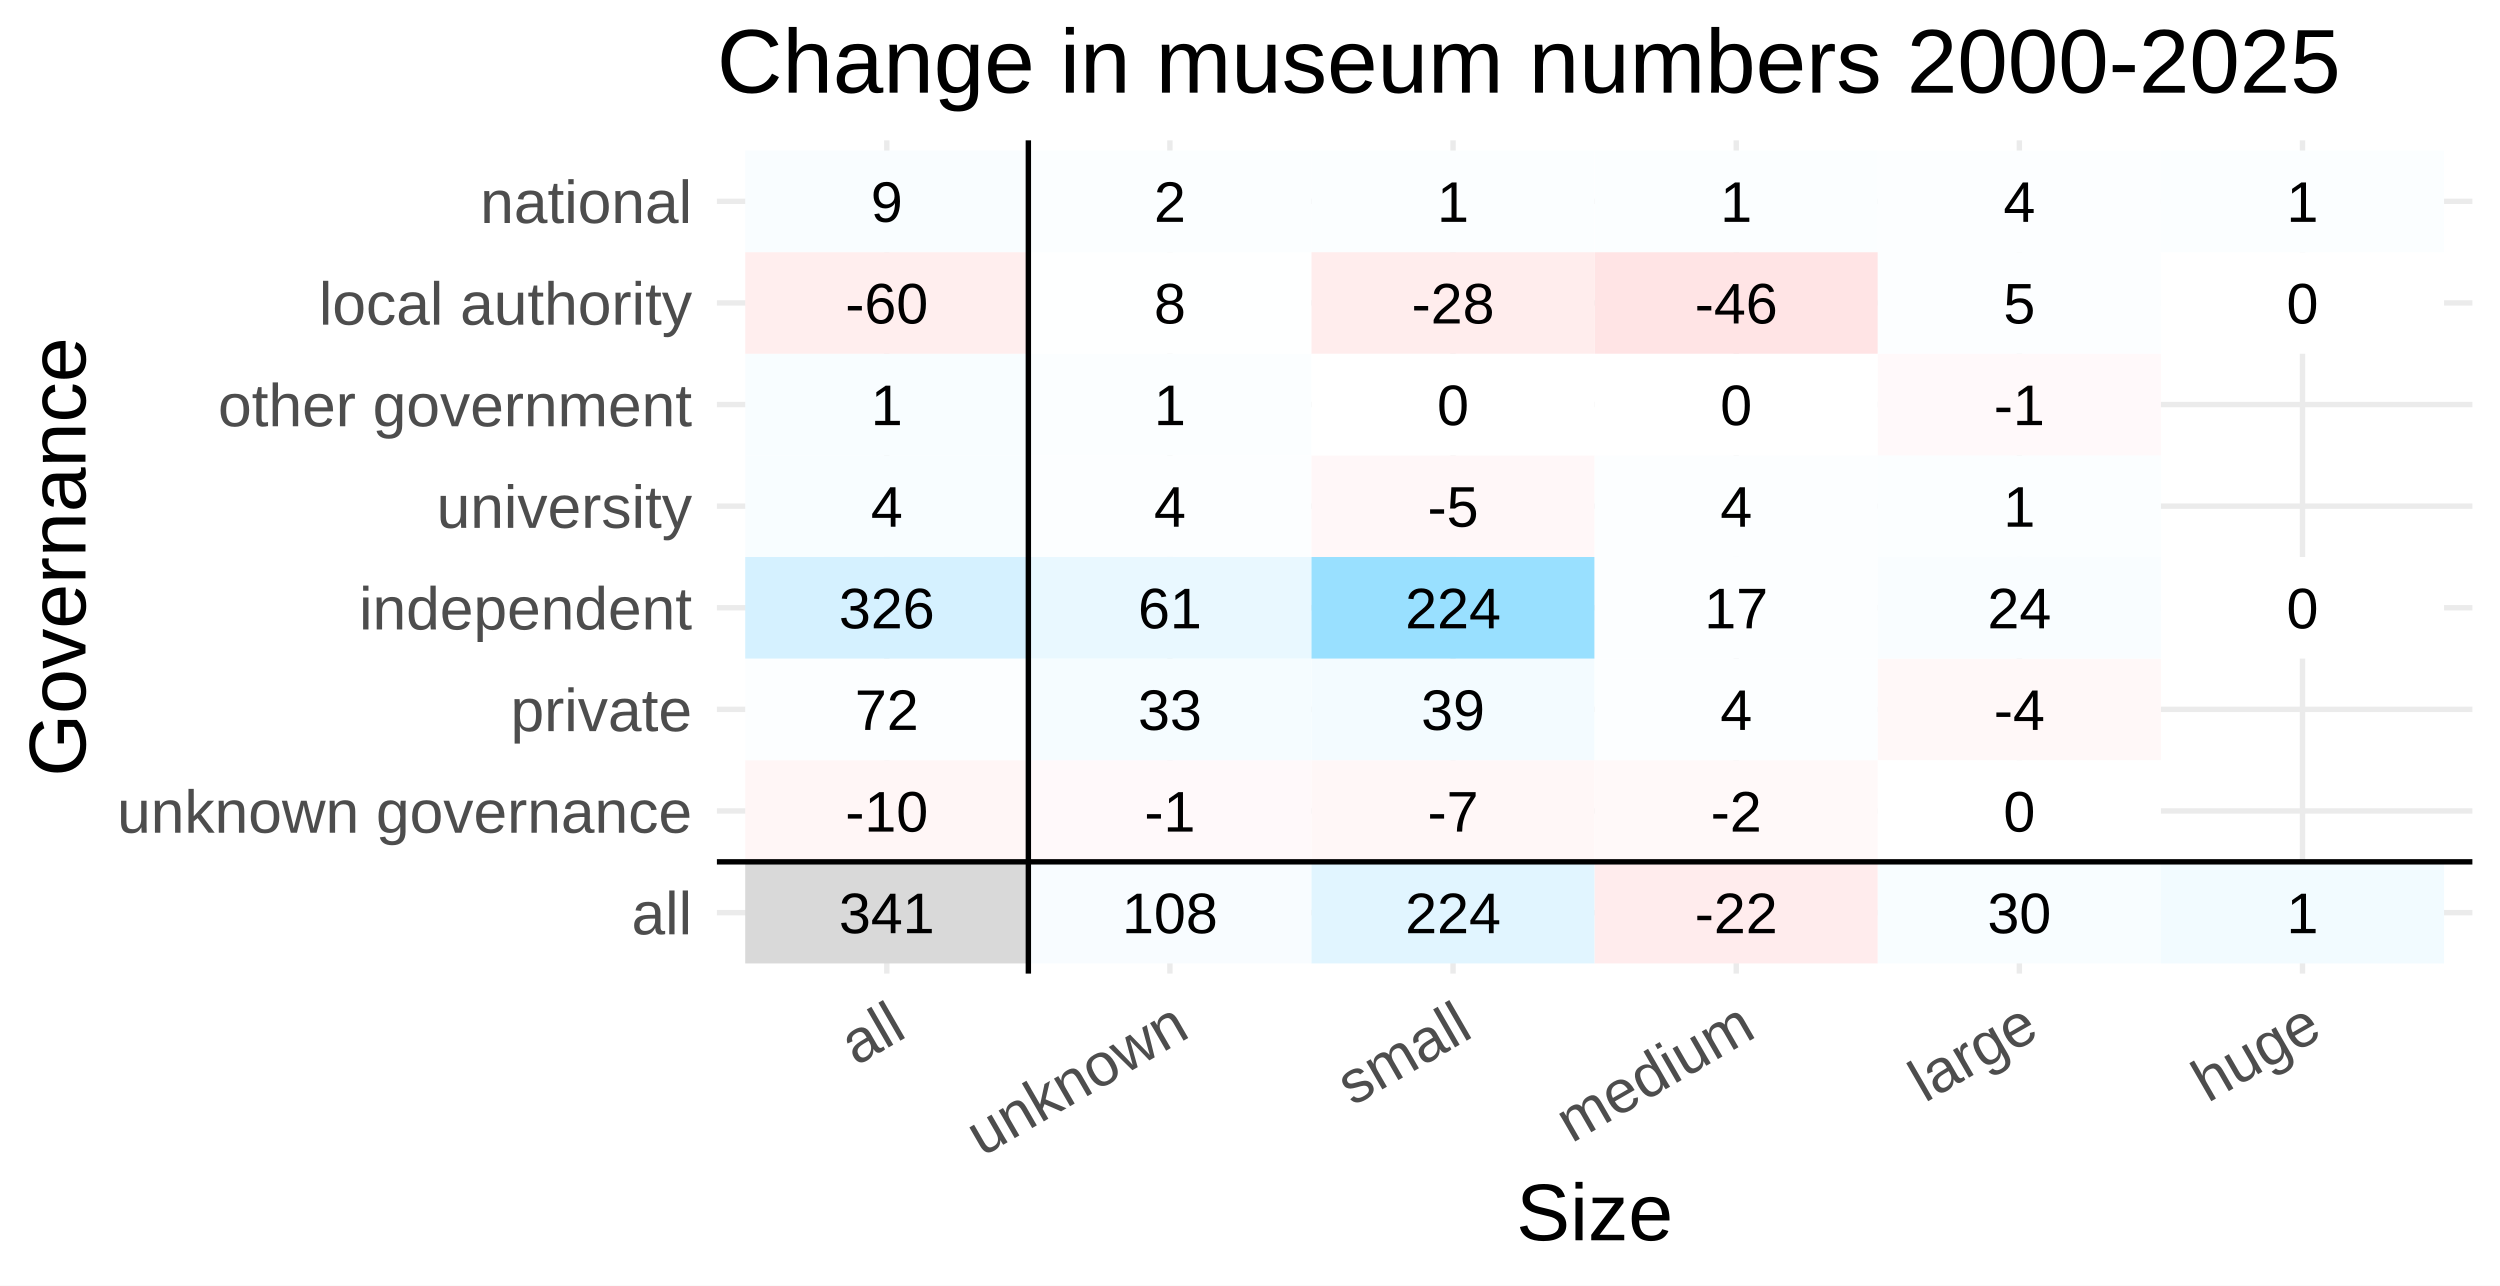
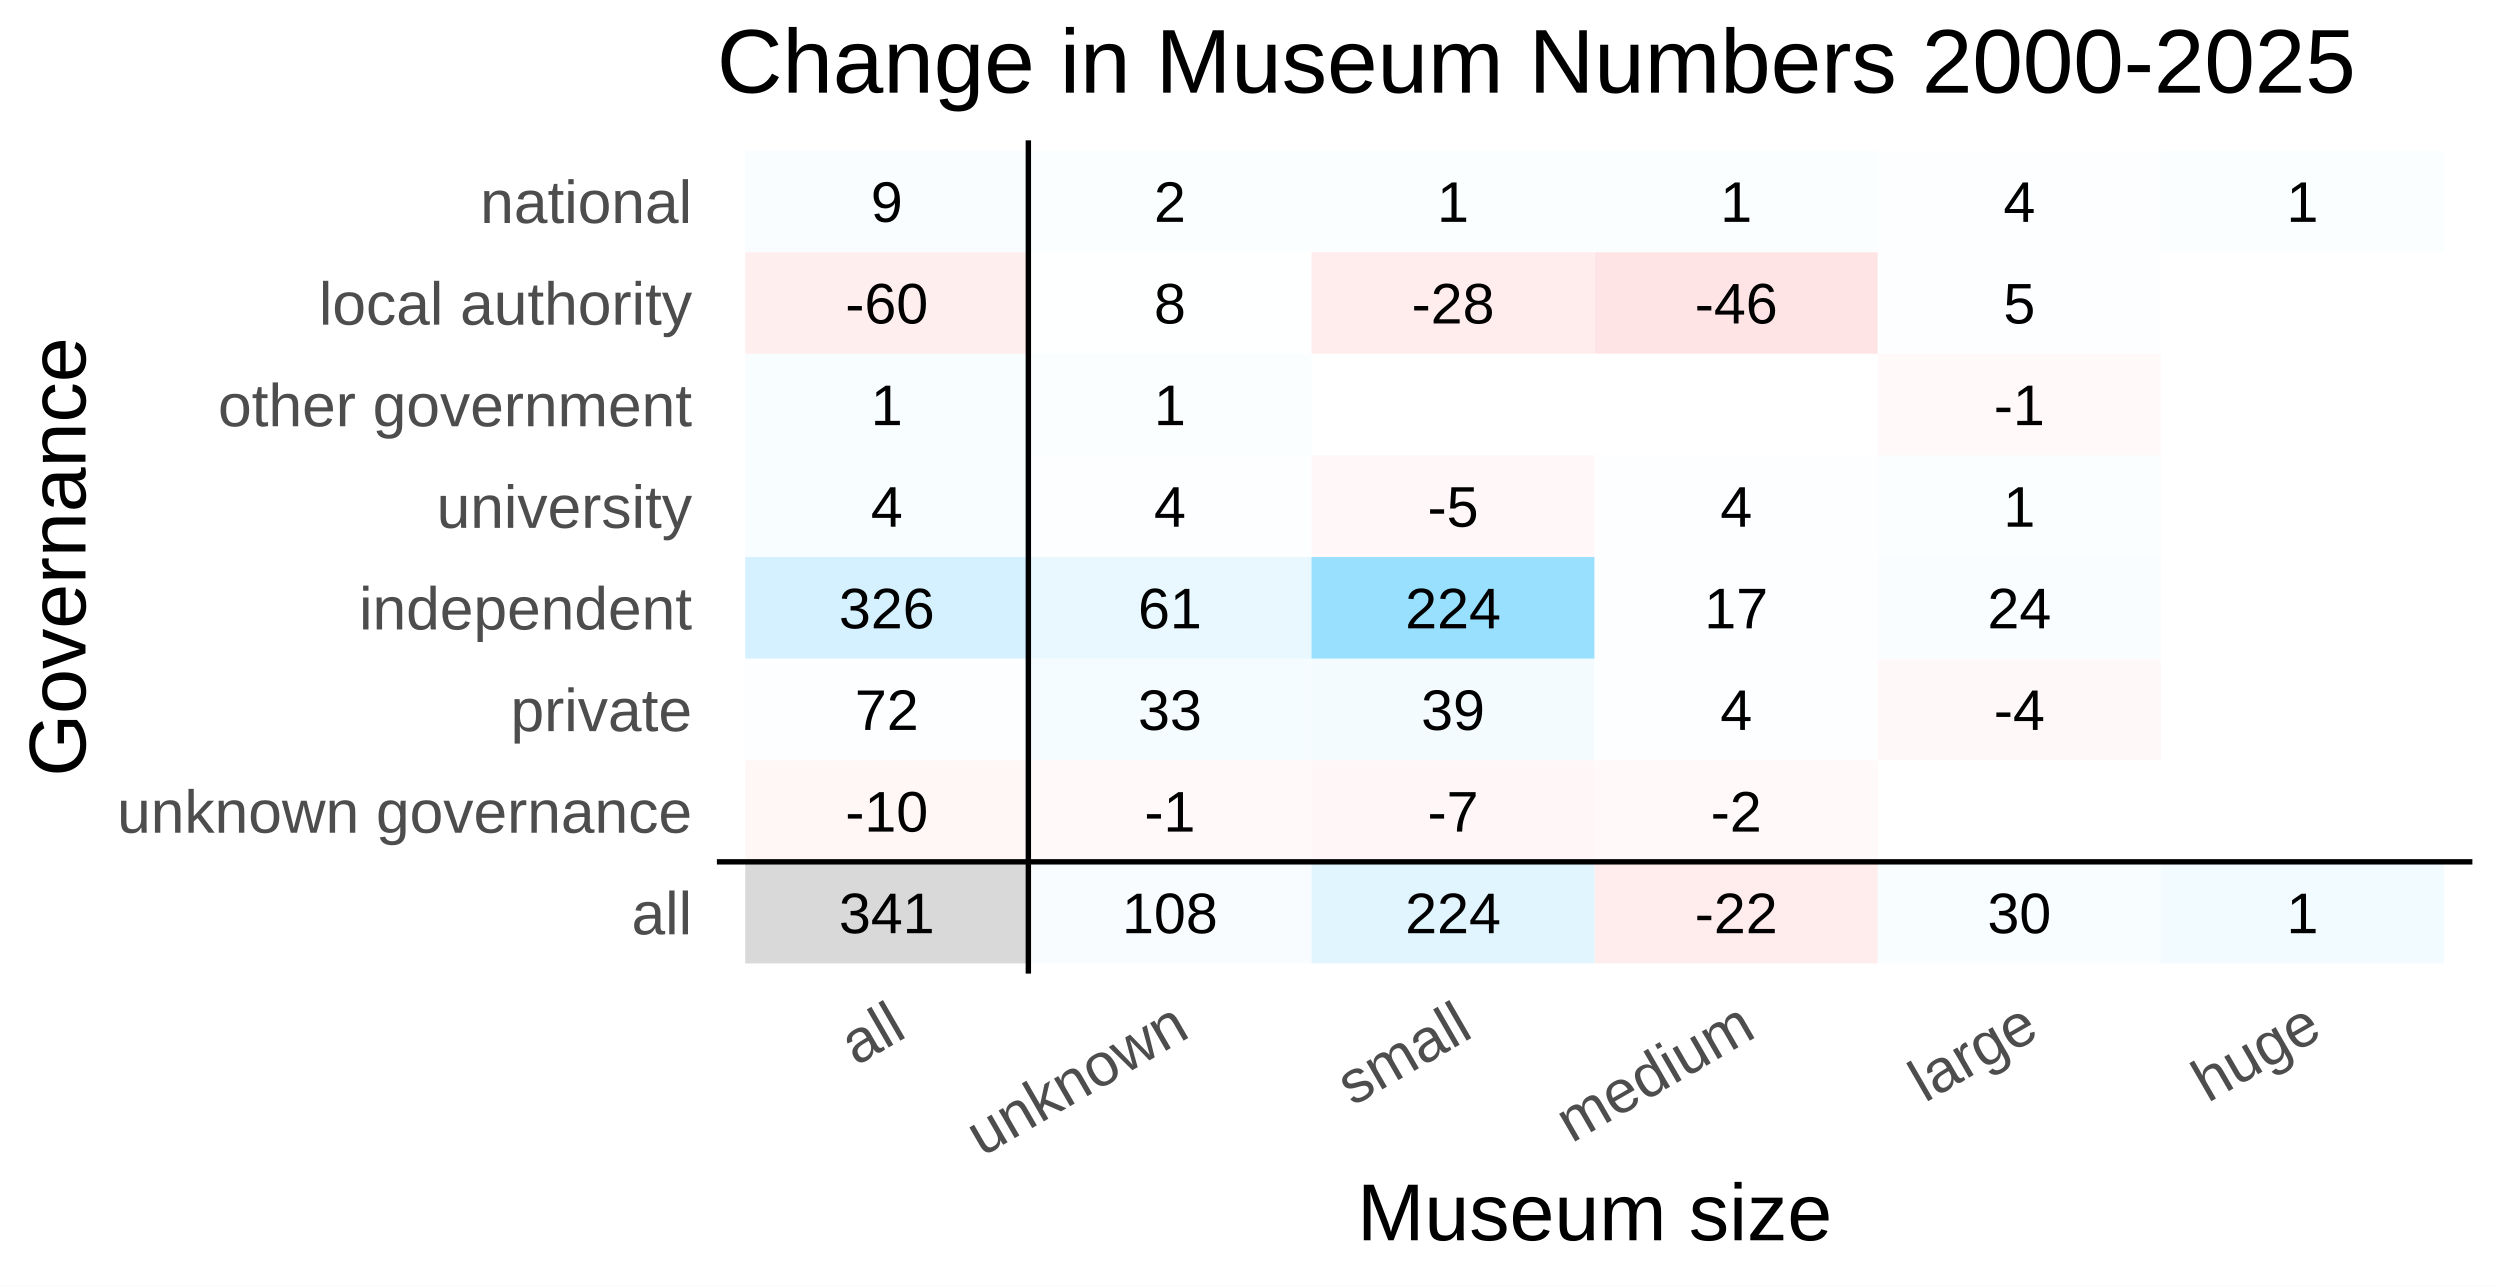
<svg xmlns="http://www.w3.org/2000/svg" class="svglite" width="496.06pt" height="255.12pt" viewBox="0 0 496.06 255.12">
  <defs>
    <style type="text/css">
    .svglite line, .svglite polyline, .svglite polygon, .svglite path, .svglite rect, .svglite circle {
      fill: none;
      stroke: #000000;
      stroke-linecap: round;
      stroke-linejoin: round;
      stroke-miterlimit: 10.00;
    }
    .svglite text {
      white-space: pre;
    }
  </style>
  </defs>
  <rect width="100%" height="100%" style="stroke: none; fill: #FFFFFF;" />
  <defs>
    <clipPath id="cpMC4wMHw0OTYuMDZ8MC4wMHwyNTUuMTI=">
      <rect x="0.00" y="0.00" width="496.06" height="255.12" />
    </clipPath>
  </defs>
  <g clip-path="url(#cpMC4wMHw0OTYuMDZ8MC4wMHwyNTUuMTI=)">
</g>
  <defs>
    <clipPath id="cpMTQyLjI1fDQ5MC41OHwyNy44NXwxOTMuMTg=">
      <rect x="142.25" y="27.85" width="348.34" height="165.33" />
    </clipPath>
  </defs>
  <g clip-path="url(#cpMTQyLjI1fDQ5MC41OHwyNy44NXwxOTMuMTg=)">
-     <polyline points="142.25,181.09 490.58,181.09 " style="stroke-width: 1.07; stroke: #EBEBEB; stroke-linecap: butt;" />
-     <polyline points="142.25,160.92 490.58,160.92 " style="stroke-width: 1.07; stroke: #EBEBEB; stroke-linecap: butt;" />
-     <polyline points="142.25,140.76 490.58,140.76 " style="stroke-width: 1.07; stroke: #EBEBEB; stroke-linecap: butt;" />
-     <polyline points="142.25,120.60 490.58,120.60 " style="stroke-width: 1.07; stroke: #EBEBEB; stroke-linecap: butt;" />
-     <polyline points="142.25,100.44 490.58,100.44 " style="stroke-width: 1.07; stroke: #EBEBEB; stroke-linecap: butt;" />
-     <polyline points="142.25,80.27 490.58,80.27 " style="stroke-width: 1.07; stroke: #EBEBEB; stroke-linecap: butt;" />
-     <polyline points="142.25,60.11 490.58,60.11 " style="stroke-width: 1.07; stroke: #EBEBEB; stroke-linecap: butt;" />
-     <polyline points="142.25,39.95 490.58,39.95 " style="stroke-width: 1.07; stroke: #EBEBEB; stroke-linecap: butt;" />
-     <polyline points="175.96,193.18 175.96,27.85 " style="stroke-width: 1.07; stroke: #EBEBEB; stroke-linecap: butt;" />
-     <polyline points="232.14,193.18 232.14,27.85 " style="stroke-width: 1.07; stroke: #EBEBEB; stroke-linecap: butt;" />
-     <polyline points="288.32,193.18 288.32,27.85 " style="stroke-width: 1.07; stroke: #EBEBEB; stroke-linecap: butt;" />
-     <polyline points="344.51,193.18 344.51,27.85 " style="stroke-width: 1.07; stroke: #EBEBEB; stroke-linecap: butt;" />
-     <polyline points="400.69,193.18 400.69,27.85 " style="stroke-width: 1.07; stroke: #EBEBEB; stroke-linecap: butt;" />
-     <polyline points="456.87,193.18 456.87,27.85 " style="stroke-width: 1.07; stroke: #EBEBEB; stroke-linecap: butt;" />
    <rect x="204.05" y="150.84" width="56.18" height="20.16" style="stroke-width: 0.21; stroke: none; stroke-linecap: butt; stroke-linejoin: miter; fill: #FFF9FA;" />
    <rect x="204.05" y="130.68" width="56.18" height="20.16" style="stroke-width: 0.21; stroke: none; stroke-linecap: butt; stroke-linejoin: miter; fill: #F5FCFF;" />
    <rect x="204.05" y="110.52" width="56.18" height="20.16" style="stroke-width: 0.21; stroke: none; stroke-linecap: butt; stroke-linejoin: miter; fill: #E9F8FF;" />
    <rect x="204.05" y="90.35" width="56.18" height="20.16" style="stroke-width: 0.21; stroke: none; stroke-linecap: butt; stroke-linejoin: miter; fill: #FCFEFF;" />
    <rect x="204.05" y="70.19" width="56.18" height="20.16" style="stroke-width: 0.21; stroke: none; stroke-linecap: butt; stroke-linejoin: miter; fill: #FBFEFF;" />
    <rect x="204.05" y="50.03" width="56.18" height="20.16" style="stroke-width: 0.21; stroke: none; stroke-linecap: butt; stroke-linejoin: miter; fill: #FEFFFF;" />
    <rect x="204.05" y="29.87" width="56.18" height="20.16" style="stroke-width: 0.21; stroke: none; stroke-linecap: butt; stroke-linejoin: miter; fill: #FBFEFF;" />
    <rect x="260.23" y="150.84" width="56.18" height="20.16" style="stroke-width: 0.21; stroke: none; stroke-linecap: butt; stroke-linejoin: miter; fill: #FFF7F7;" />
    <rect x="260.23" y="130.68" width="56.18" height="20.16" style="stroke-width: 0.21; stroke: none; stroke-linecap: butt; stroke-linejoin: miter; fill: #F3FBFF;" />
    <rect x="260.23" y="110.52" width="56.18" height="20.16" style="stroke-width: 0.21; stroke: none; stroke-linecap: butt; stroke-linejoin: miter; fill: #99E0FF;" />
    <rect x="260.23" y="90.35" width="56.18" height="20.16" style="stroke-width: 0.21; stroke: none; stroke-linecap: butt; stroke-linejoin: miter; fill: #FFF7F8;" />
-     <rect x="260.23" y="70.19" width="56.18" height="20.16" style="stroke-width: 0.21; stroke: none; stroke-linecap: butt; stroke-linejoin: miter; fill: #FFFFFF;" />
    <rect x="260.23" y="50.03" width="56.18" height="20.16" style="stroke-width: 0.21; stroke: none; stroke-linecap: butt; stroke-linejoin: miter; fill: #FFEDED;" />
    <rect x="260.23" y="29.87" width="56.18" height="20.16" style="stroke-width: 0.21; stroke: none; stroke-linecap: butt; stroke-linejoin: miter; fill: #FBFEFF;" />
    <rect x="316.42" y="150.84" width="56.18" height="20.16" style="stroke-width: 0.21; stroke: none; stroke-linecap: butt; stroke-linejoin: miter; fill: #FFF9F9;" />
    <rect x="316.42" y="130.68" width="56.18" height="20.16" style="stroke-width: 0.21; stroke: none; stroke-linecap: butt; stroke-linejoin: miter; fill: #FCFEFF;" />
    <rect x="316.42" y="110.52" width="56.18" height="20.16" style="stroke-width: 0.21; stroke: none; stroke-linecap: butt; stroke-linejoin: miter; fill: #FCFEFF;" />
    <rect x="316.42" y="90.35" width="56.18" height="20.16" style="stroke-width: 0.21; stroke: none; stroke-linecap: butt; stroke-linejoin: miter; fill: #FCFEFF;" />
-     <rect x="316.42" y="70.19" width="56.18" height="20.16" style="stroke-width: 0.21; stroke: none; stroke-linecap: butt; stroke-linejoin: miter; fill: #FFFFFF;" />
    <rect x="316.42" y="50.03" width="56.18" height="20.16" style="stroke-width: 0.21; stroke: none; stroke-linecap: butt; stroke-linejoin: miter; fill: #FFE4E5;" />
    <rect x="316.42" y="29.87" width="56.18" height="20.16" style="stroke-width: 0.21; stroke: none; stroke-linecap: butt; stroke-linejoin: miter; fill: #FBFEFF;" />
-     <rect x="372.60" y="150.84" width="56.18" height="20.16" style="stroke-width: 0.21; stroke: none; stroke-linecap: butt; stroke-linejoin: miter; fill: #FFFFFF;" />
    <rect x="372.60" y="130.68" width="56.18" height="20.16" style="stroke-width: 0.21; stroke: none; stroke-linecap: butt; stroke-linejoin: miter; fill: #FFF8F8;" />
    <rect x="372.60" y="110.52" width="56.18" height="20.16" style="stroke-width: 0.21; stroke: none; stroke-linecap: butt; stroke-linejoin: miter; fill: #F9FDFF;" />
    <rect x="372.60" y="90.35" width="56.18" height="20.16" style="stroke-width: 0.21; stroke: none; stroke-linecap: butt; stroke-linejoin: miter; fill: #FBFEFF;" />
    <rect x="372.60" y="70.19" width="56.18" height="20.16" style="stroke-width: 0.21; stroke: none; stroke-linecap: butt; stroke-linejoin: miter; fill: #FFF9FA;" />
    <rect x="372.60" y="50.03" width="56.18" height="20.16" style="stroke-width: 0.21; stroke: none; stroke-linecap: butt; stroke-linejoin: miter; fill: #FCFEFF;" />
    <rect x="372.60" y="29.87" width="56.18" height="20.16" style="stroke-width: 0.21; stroke: none; stroke-linecap: butt; stroke-linejoin: miter; fill: #FCFEFF;" />
-     <rect x="428.78" y="110.52" width="56.18" height="20.16" style="stroke-width: 0.21; stroke: none; stroke-linecap: butt; stroke-linejoin: miter; fill: #FFFFFF;" />
-     <rect x="428.78" y="50.03" width="56.18" height="20.16" style="stroke-width: 0.21; stroke: none; stroke-linecap: butt; stroke-linejoin: miter; fill: #FFFFFF;" />
    <rect x="428.78" y="29.87" width="56.18" height="20.16" style="stroke-width: 0.21; stroke: none; stroke-linecap: butt; stroke-linejoin: miter; fill: #FBFEFF;" />
    <rect x="204.05" y="171.01" width="56.18" height="20.16" style="stroke-width: 0.21; stroke: none; stroke-linecap: butt; stroke-linejoin: miter; fill: #F8FCFF;" />
    <rect x="260.23" y="171.01" width="56.18" height="20.16" style="stroke-width: 0.21; stroke: none; stroke-linecap: butt; stroke-linejoin: miter; fill: #E1F5FF;" />
    <rect x="316.42" y="171.01" width="56.18" height="20.16" style="stroke-width: 0.21; stroke: none; stroke-linecap: butt; stroke-linejoin: miter; fill: #FFECED;" />
    <rect x="372.60" y="171.01" width="56.18" height="20.16" style="stroke-width: 0.21; stroke: none; stroke-linecap: butt; stroke-linejoin: miter; fill: #F8FDFF;" />
    <rect x="428.78" y="171.01" width="56.18" height="20.16" style="stroke-width: 0.21; stroke: none; stroke-linecap: butt; stroke-linejoin: miter; fill: #F2FBFF;" />
    <rect x="147.87" y="150.84" width="56.18" height="20.16" style="stroke-width: 0.21; stroke: none; stroke-linecap: butt; stroke-linejoin: miter; fill: #FFF6F6;" />
    <rect x="147.87" y="130.68" width="56.18" height="20.16" style="stroke-width: 0.21; stroke: none; stroke-linecap: butt; stroke-linejoin: miter; fill: #FCFEFF;" />
    <rect x="147.87" y="110.52" width="56.18" height="20.16" style="stroke-width: 0.21; stroke: none; stroke-linecap: butt; stroke-linejoin: miter; fill: #D5F1FF;" />
    <rect x="147.87" y="90.35" width="56.18" height="20.16" style="stroke-width: 0.21; stroke: none; stroke-linecap: butt; stroke-linejoin: miter; fill: #F8FDFF;" />
    <rect x="147.87" y="70.19" width="56.18" height="20.16" style="stroke-width: 0.21; stroke: none; stroke-linecap: butt; stroke-linejoin: miter; fill: #F8FDFF;" />
    <rect x="147.87" y="50.03" width="56.18" height="20.16" style="stroke-width: 0.21; stroke: none; stroke-linecap: butt; stroke-linejoin: miter; fill: #FFEEEE;" />
    <rect x="147.87" y="29.87" width="56.18" height="20.16" style="stroke-width: 0.21; stroke: none; stroke-linecap: butt; stroke-linejoin: miter; fill: #F9FDFF;" />
    <rect x="147.87" y="171.01" width="56.18" height="20.16" style="stroke-width: 0.21; stroke: none; stroke-linecap: butt; stroke-linejoin: miter; fill: #D9D9D9;" />
    <text x="232.14" y="165.01" text-anchor="middle" style="font-size: 11.38px; font-family: &quot;Arial&quot;;" textLength="10.12px" lengthAdjust="spacingAndGlyphs">-1</text>
    <text x="232.14" y="144.84" text-anchor="middle" style="font-size: 11.38px; font-family: &quot;Arial&quot;;" textLength="12.66px" lengthAdjust="spacingAndGlyphs">33</text>
    <text x="232.14" y="124.68" text-anchor="middle" style="font-size: 11.38px; font-family: &quot;Arial&quot;;" textLength="12.66px" lengthAdjust="spacingAndGlyphs">61</text>
    <text x="232.14" y="104.52" text-anchor="middle" style="font-size: 11.38px; font-family: &quot;Arial&quot;;" textLength="6.33px" lengthAdjust="spacingAndGlyphs">4</text>
    <text x="232.14" y="84.36" text-anchor="middle" style="font-size: 11.38px; font-family: &quot;Arial&quot;;" textLength="6.33px" lengthAdjust="spacingAndGlyphs">1</text>
    <text x="232.14" y="64.19" text-anchor="middle" style="font-size: 11.38px; font-family: &quot;Arial&quot;;" textLength="6.33px" lengthAdjust="spacingAndGlyphs">8</text>
    <text x="232.14" y="44.03" text-anchor="middle" style="font-size: 11.38px; font-family: &quot;Arial&quot;;" textLength="6.33px" lengthAdjust="spacingAndGlyphs">2</text>
    <text x="288.32" y="165.01" text-anchor="middle" style="font-size: 11.38px; font-family: &quot;Arial&quot;;" textLength="10.12px" lengthAdjust="spacingAndGlyphs">-7</text>
    <text x="288.32" y="144.84" text-anchor="middle" style="font-size: 11.38px; font-family: &quot;Arial&quot;;" textLength="12.66px" lengthAdjust="spacingAndGlyphs">39</text>
    <text x="288.32" y="124.68" text-anchor="middle" style="font-size: 11.38px; font-family: &quot;Arial&quot;;" textLength="18.99px" lengthAdjust="spacingAndGlyphs">224</text>
    <text x="288.32" y="104.52" text-anchor="middle" style="font-size: 11.38px; font-family: &quot;Arial&quot;;" textLength="10.12px" lengthAdjust="spacingAndGlyphs">-5</text>
-     <text x="288.32" y="84.36" text-anchor="middle" style="font-size: 11.38px; font-family: &quot;Arial&quot;;" textLength="6.33px" lengthAdjust="spacingAndGlyphs">0</text>
    <text x="288.32" y="64.19" text-anchor="middle" style="font-size: 11.38px; font-family: &quot;Arial&quot;;" textLength="16.44px" lengthAdjust="spacingAndGlyphs">-28</text>
    <text x="288.32" y="44.03" text-anchor="middle" style="font-size: 11.38px; font-family: &quot;Arial&quot;;" textLength="6.33px" lengthAdjust="spacingAndGlyphs">1</text>
    <text x="344.51" y="165.01" text-anchor="middle" style="font-size: 11.38px; font-family: &quot;Arial&quot;;" textLength="10.12px" lengthAdjust="spacingAndGlyphs">-2</text>
    <text x="344.51" y="144.84" text-anchor="middle" style="font-size: 11.38px; font-family: &quot;Arial&quot;;" textLength="6.33px" lengthAdjust="spacingAndGlyphs">4</text>
    <text x="344.51" y="124.68" text-anchor="middle" style="font-size: 11.38px; font-family: &quot;Arial&quot;;" textLength="12.66px" lengthAdjust="spacingAndGlyphs">17</text>
    <text x="344.51" y="104.52" text-anchor="middle" style="font-size: 11.38px; font-family: &quot;Arial&quot;;" textLength="6.33px" lengthAdjust="spacingAndGlyphs">4</text>
-     <text x="344.51" y="84.36" text-anchor="middle" style="font-size: 11.38px; font-family: &quot;Arial&quot;;" textLength="6.33px" lengthAdjust="spacingAndGlyphs">0</text>
    <text x="344.51" y="64.19" text-anchor="middle" style="font-size: 11.38px; font-family: &quot;Arial&quot;;" textLength="16.44px" lengthAdjust="spacingAndGlyphs">-46</text>
    <text x="344.51" y="44.03" text-anchor="middle" style="font-size: 11.38px; font-family: &quot;Arial&quot;;" textLength="6.33px" lengthAdjust="spacingAndGlyphs">1</text>
-     <text x="400.69" y="165.01" text-anchor="middle" style="font-size: 11.38px; font-family: &quot;Arial&quot;;" textLength="6.33px" lengthAdjust="spacingAndGlyphs">0</text>
    <text x="400.69" y="144.84" text-anchor="middle" style="font-size: 11.38px; font-family: &quot;Arial&quot;;" textLength="10.12px" lengthAdjust="spacingAndGlyphs">-4</text>
    <text x="400.69" y="124.68" text-anchor="middle" style="font-size: 11.38px; font-family: &quot;Arial&quot;;" textLength="12.66px" lengthAdjust="spacingAndGlyphs">24</text>
    <text x="400.69" y="104.52" text-anchor="middle" style="font-size: 11.38px; font-family: &quot;Arial&quot;;" textLength="6.33px" lengthAdjust="spacingAndGlyphs">1</text>
    <text x="400.69" y="84.36" text-anchor="middle" style="font-size: 11.38px; font-family: &quot;Arial&quot;;" textLength="10.12px" lengthAdjust="spacingAndGlyphs">-1</text>
    <text x="400.69" y="64.19" text-anchor="middle" style="font-size: 11.38px; font-family: &quot;Arial&quot;;" textLength="6.33px" lengthAdjust="spacingAndGlyphs">5</text>
    <text x="400.69" y="44.03" text-anchor="middle" style="font-size: 11.38px; font-family: &quot;Arial&quot;;" textLength="6.33px" lengthAdjust="spacingAndGlyphs">4</text>
-     <text x="456.87" y="124.68" text-anchor="middle" style="font-size: 11.38px; font-family: &quot;Arial&quot;;" textLength="6.33px" lengthAdjust="spacingAndGlyphs">0</text>
-     <text x="456.87" y="64.19" text-anchor="middle" style="font-size: 11.38px; font-family: &quot;Arial&quot;;" textLength="6.33px" lengthAdjust="spacingAndGlyphs">0</text>
    <text x="456.87" y="44.03" text-anchor="middle" style="font-size: 11.38px; font-family: &quot;Arial&quot;;" textLength="6.33px" lengthAdjust="spacingAndGlyphs">1</text>
    <text x="232.14" y="185.17" text-anchor="middle" style="font-size: 11.38px; font-family: &quot;Arial&quot;;" textLength="18.99px" lengthAdjust="spacingAndGlyphs">108</text>
    <text x="288.32" y="185.17" text-anchor="middle" style="font-size: 11.38px; font-family: &quot;Arial&quot;;" textLength="18.99px" lengthAdjust="spacingAndGlyphs">224</text>
    <text x="344.51" y="185.17" text-anchor="middle" style="font-size: 11.38px; font-family: &quot;Arial&quot;;" textLength="16.44px" lengthAdjust="spacingAndGlyphs">-22</text>
    <text x="400.69" y="185.17" text-anchor="middle" style="font-size: 11.38px; font-family: &quot;Arial&quot;;" textLength="12.66px" lengthAdjust="spacingAndGlyphs">30</text>
    <text x="456.87" y="185.17" text-anchor="middle" style="font-size: 11.38px; font-family: &quot;Arial&quot;;" textLength="6.33px" lengthAdjust="spacingAndGlyphs">1</text>
    <text x="175.96" y="165.01" text-anchor="middle" style="font-size: 11.38px; font-family: &quot;Arial&quot;;" textLength="16.44px" lengthAdjust="spacingAndGlyphs">-10</text>
    <text x="175.96" y="144.84" text-anchor="middle" style="font-size: 11.38px; font-family: &quot;Arial&quot;;" textLength="12.66px" lengthAdjust="spacingAndGlyphs">72</text>
    <text x="175.96" y="124.68" text-anchor="middle" style="font-size: 11.38px; font-family: &quot;Arial&quot;;" textLength="18.99px" lengthAdjust="spacingAndGlyphs">326</text>
    <text x="175.96" y="104.52" text-anchor="middle" style="font-size: 11.38px; font-family: &quot;Arial&quot;;" textLength="6.33px" lengthAdjust="spacingAndGlyphs">4</text>
    <text x="175.96" y="84.36" text-anchor="middle" style="font-size: 11.38px; font-family: &quot;Arial&quot;;" textLength="6.33px" lengthAdjust="spacingAndGlyphs">1</text>
    <text x="175.96" y="64.19" text-anchor="middle" style="font-size: 11.38px; font-family: &quot;Arial&quot;;" textLength="16.44px" lengthAdjust="spacingAndGlyphs">-60</text>
    <text x="175.96" y="44.03" text-anchor="middle" style="font-size: 11.38px; font-family: &quot;Arial&quot;;" textLength="6.33px" lengthAdjust="spacingAndGlyphs">9</text>
    <text x="175.96" y="185.17" text-anchor="middle" style="font-size: 11.38px; font-family: &quot;Arial&quot;;" textLength="18.99px" lengthAdjust="spacingAndGlyphs">341</text>
    <line x1="142.25" y1="171.01" x2="490.58" y2="171.01" style="stroke-width: 1.07; stroke-linecap: butt;" />
    <line x1="204.05" y1="193.18" x2="204.05" y2="27.85" style="stroke-width: 1.07; stroke-linecap: butt;" />
  </g>
  <g clip-path="url(#cpMC4wMHw0OTYuMDZ8MC4wMHwyNTUuMTI=)">
    <text x="137.32" y="185.39" text-anchor="end" style="font-size: 12.00px;fill: #4D4D4D; font-family: &quot;Arial&quot;;" textLength="12.00px" lengthAdjust="spacingAndGlyphs">all</text>
    <text x="137.32" y="165.23" text-anchor="end" style="font-size: 12.00px;fill: #4D4D4D; font-family: &quot;Arial&quot;;" textLength="114.08px" lengthAdjust="spacingAndGlyphs">unknown governance</text>
    <text x="137.32" y="145.07" text-anchor="end" style="font-size: 12.00px;fill: #4D4D4D; font-family: &quot;Arial&quot;;" textLength="36.01px" lengthAdjust="spacingAndGlyphs">private</text>
    <text x="137.32" y="124.90" text-anchor="end" style="font-size: 12.00px;fill: #4D4D4D; font-family: &quot;Arial&quot;;" textLength="66.07px" lengthAdjust="spacingAndGlyphs">independent</text>
    <text x="137.32" y="104.74" text-anchor="end" style="font-size: 12.00px;fill: #4D4D4D; font-family: &quot;Arial&quot;;" textLength="50.67px" lengthAdjust="spacingAndGlyphs">university</text>
    <text x="137.32" y="84.58" text-anchor="end" style="font-size: 12.00px;fill: #4D4D4D; font-family: &quot;Arial&quot;;" textLength="94.05px" lengthAdjust="spacingAndGlyphs">other government</text>
    <text x="137.32" y="64.42" text-anchor="end" style="font-size: 12.00px;fill: #4D4D4D; font-family: &quot;Arial&quot;;" textLength="74.03px" lengthAdjust="spacingAndGlyphs">local authority</text>
    <text x="137.32" y="44.25" text-anchor="end" style="font-size: 12.00px;fill: #4D4D4D; font-family: &quot;Arial&quot;;" textLength="42.03px" lengthAdjust="spacingAndGlyphs">national</text>
    <text transform="translate(180.26,205.57) rotate(-30)" text-anchor="end" style="font-size: 12.00px;fill: #4D4D4D; font-family: &quot;Arial&quot;;" textLength="12.00px" lengthAdjust="spacingAndGlyphs">all</text>
    <text transform="translate(236.45,205.57) rotate(-30)" text-anchor="end" style="font-size: 12.00px;fill: #4D4D4D; font-family: &quot;Arial&quot;;" textLength="48.04px" lengthAdjust="spacingAndGlyphs">unknown</text>
    <text transform="translate(292.63,205.57) rotate(-30)" text-anchor="end" style="font-size: 12.00px;fill: #4D4D4D; font-family: &quot;Arial&quot;;" textLength="27.99px" lengthAdjust="spacingAndGlyphs">small</text>
    <text transform="translate(348.81,205.57) rotate(-30)" text-anchor="end" style="font-size: 12.00px;fill: #4D4D4D; font-family: &quot;Arial&quot;;" textLength="42.67px" lengthAdjust="spacingAndGlyphs">medium</text>
    <text transform="translate(405.00,205.57) rotate(-30)" text-anchor="end" style="font-size: 12.00px;fill: #4D4D4D; font-family: &quot;Arial&quot;;" textLength="26.68px" lengthAdjust="spacingAndGlyphs">large</text>
    <text transform="translate(461.18,205.57) rotate(-30)" text-anchor="end" style="font-size: 12.00px;fill: #4D4D4D; font-family: &quot;Arial&quot;;" textLength="26.70px" lengthAdjust="spacingAndGlyphs">huge</text>
-     <text x="316.42" y="246.10" text-anchor="middle" style="font-size: 16.00px; font-family: &quot;Arial&quot;;" textLength="31.13px" lengthAdjust="spacingAndGlyphs">Size</text>
+     <text x="316.42" y="246.10" text-anchor="middle" style="font-size: 16.00px; font-family: &quot;Arial&quot;;" textLength="94.25px" lengthAdjust="spacingAndGlyphs">Museum size</text>
    <text transform="translate(16.96,110.52) rotate(-90)" text-anchor="middle" style="font-size: 16.00px; font-family: &quot;Arial&quot;;" textLength="87.17px" lengthAdjust="spacingAndGlyphs">Governance</text>
-     <text x="142.25" y="18.39" style="font-size: 18.00px; font-family: &quot;Arial&quot;;" textLength="322.16px" lengthAdjust="spacingAndGlyphs">Change in museum numbers 2000-2025</text>
+     <text x="142.25" y="18.39" style="font-size: 18.00px; font-family: &quot;Arial&quot;;" textLength="325.15px" lengthAdjust="spacingAndGlyphs">Change in Museum Numbers 2000-2025</text>
  </g>
</svg>
